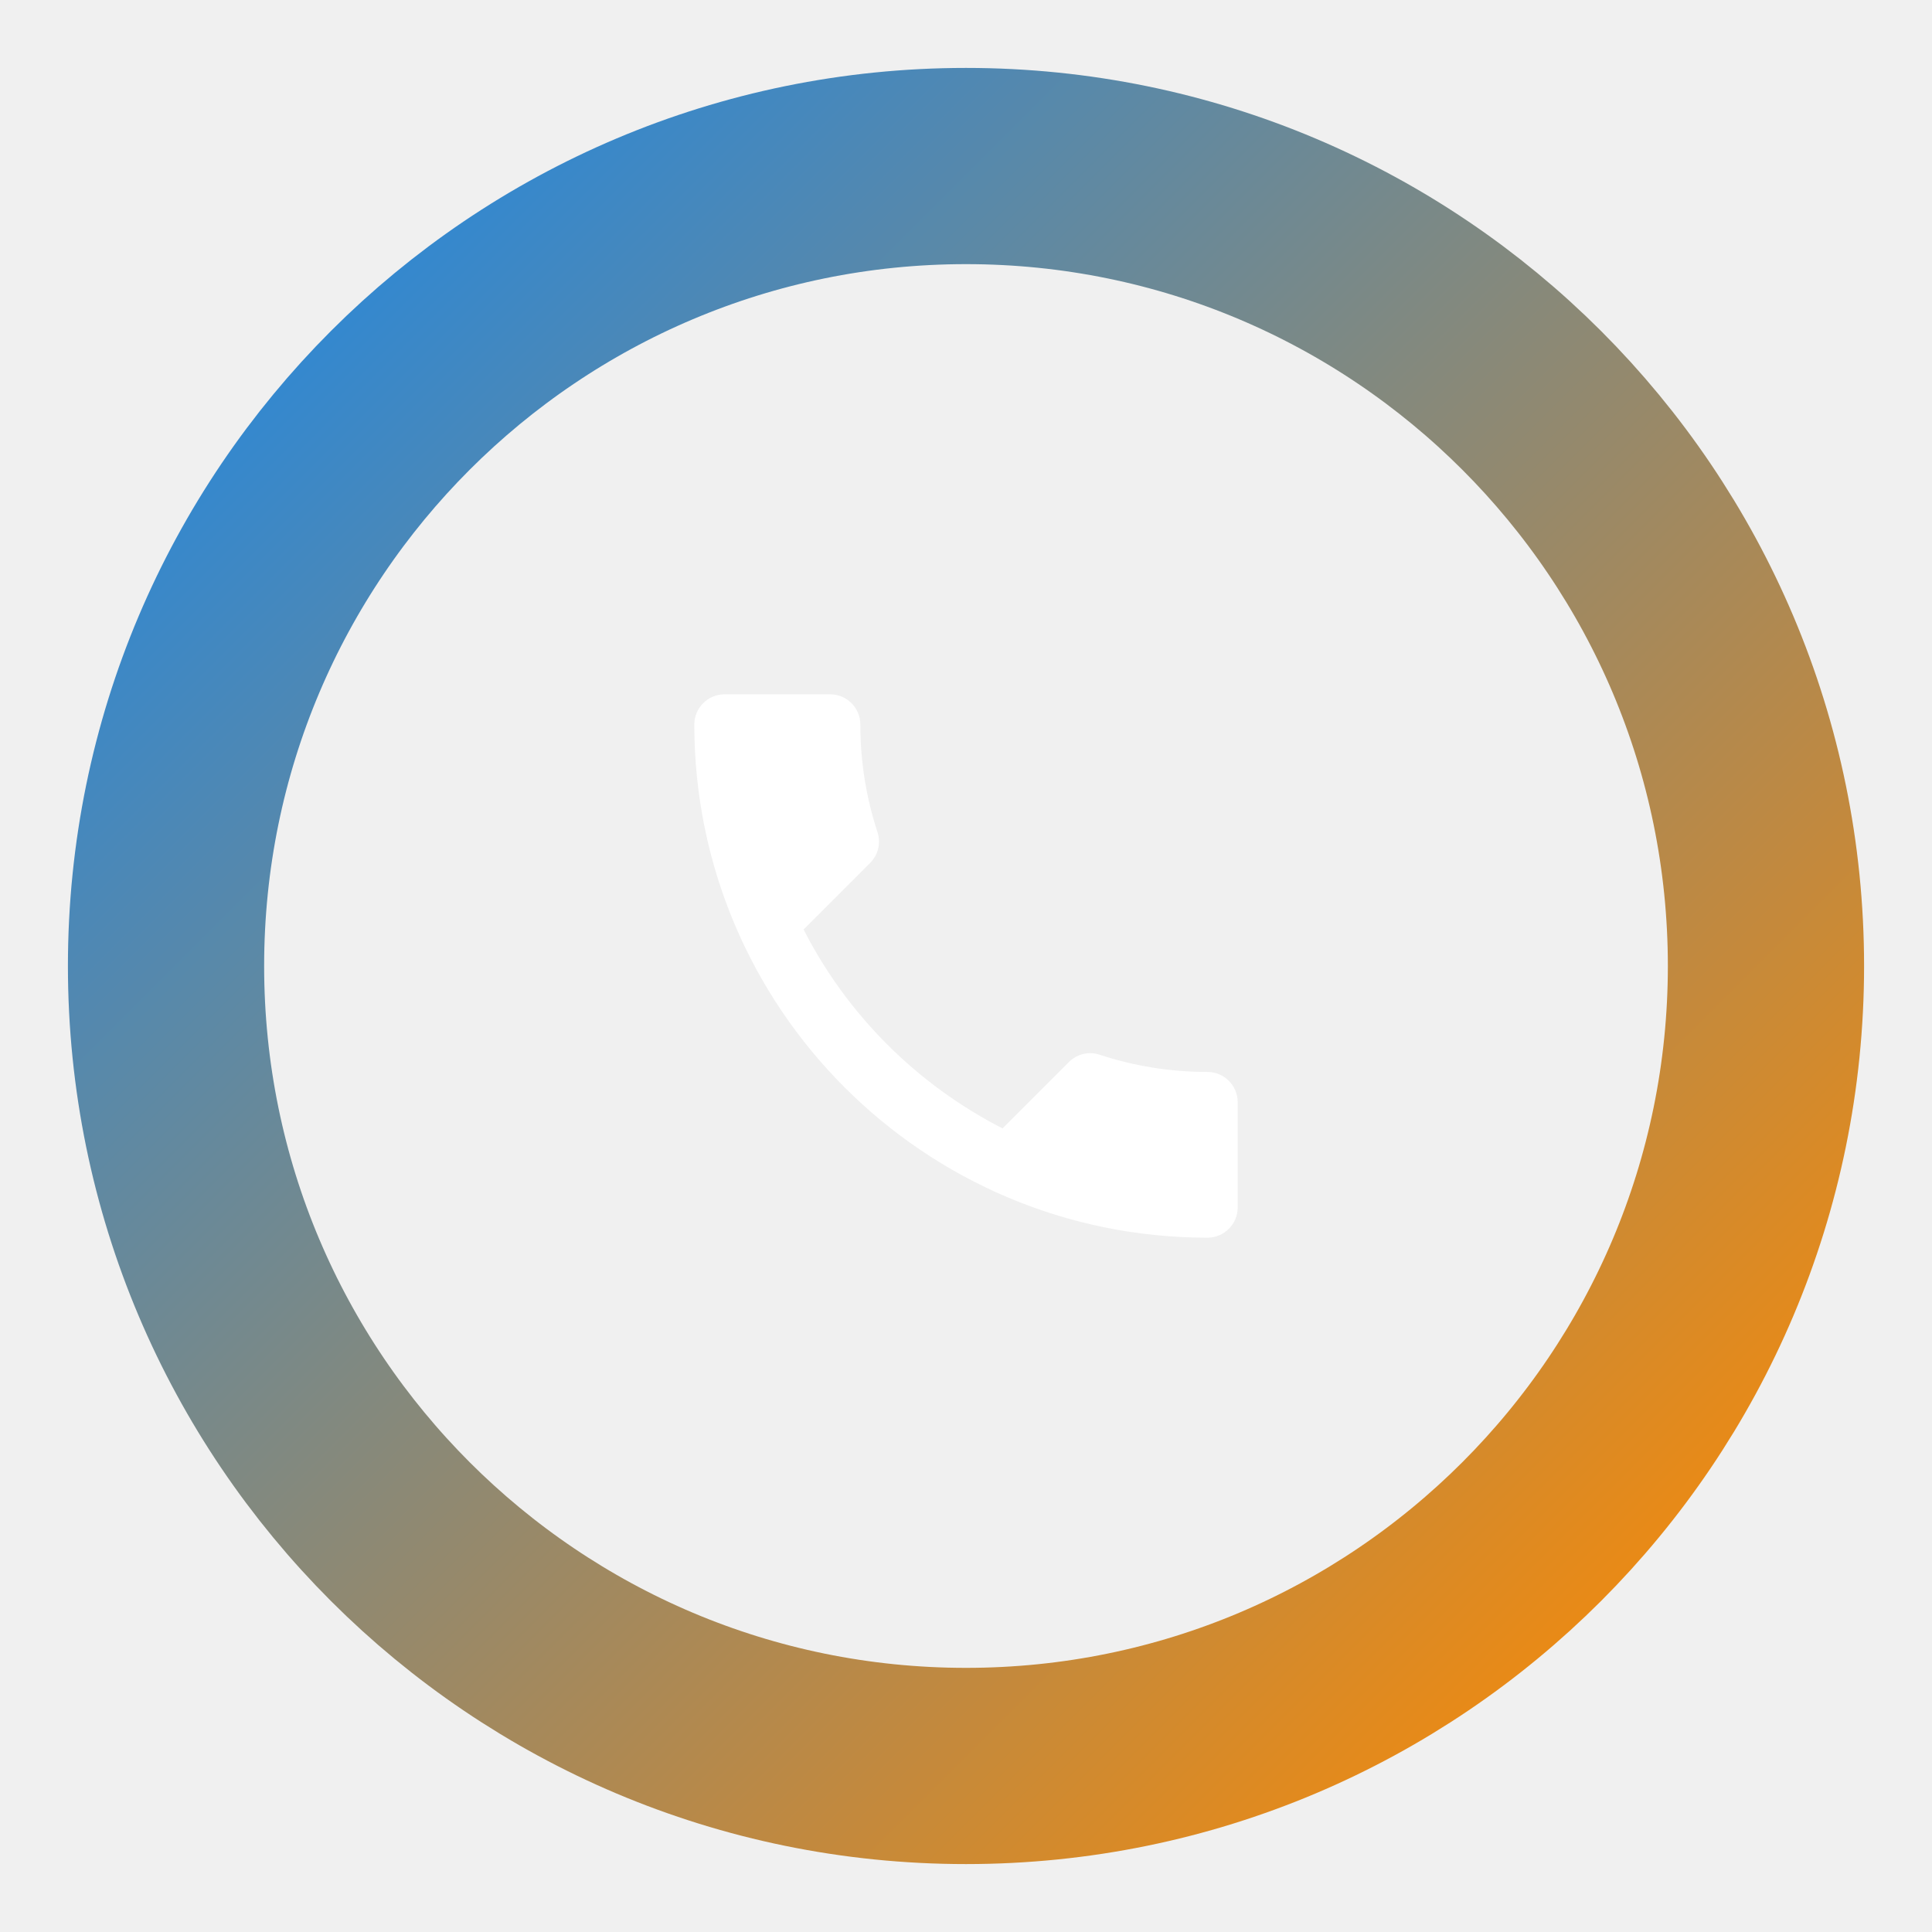
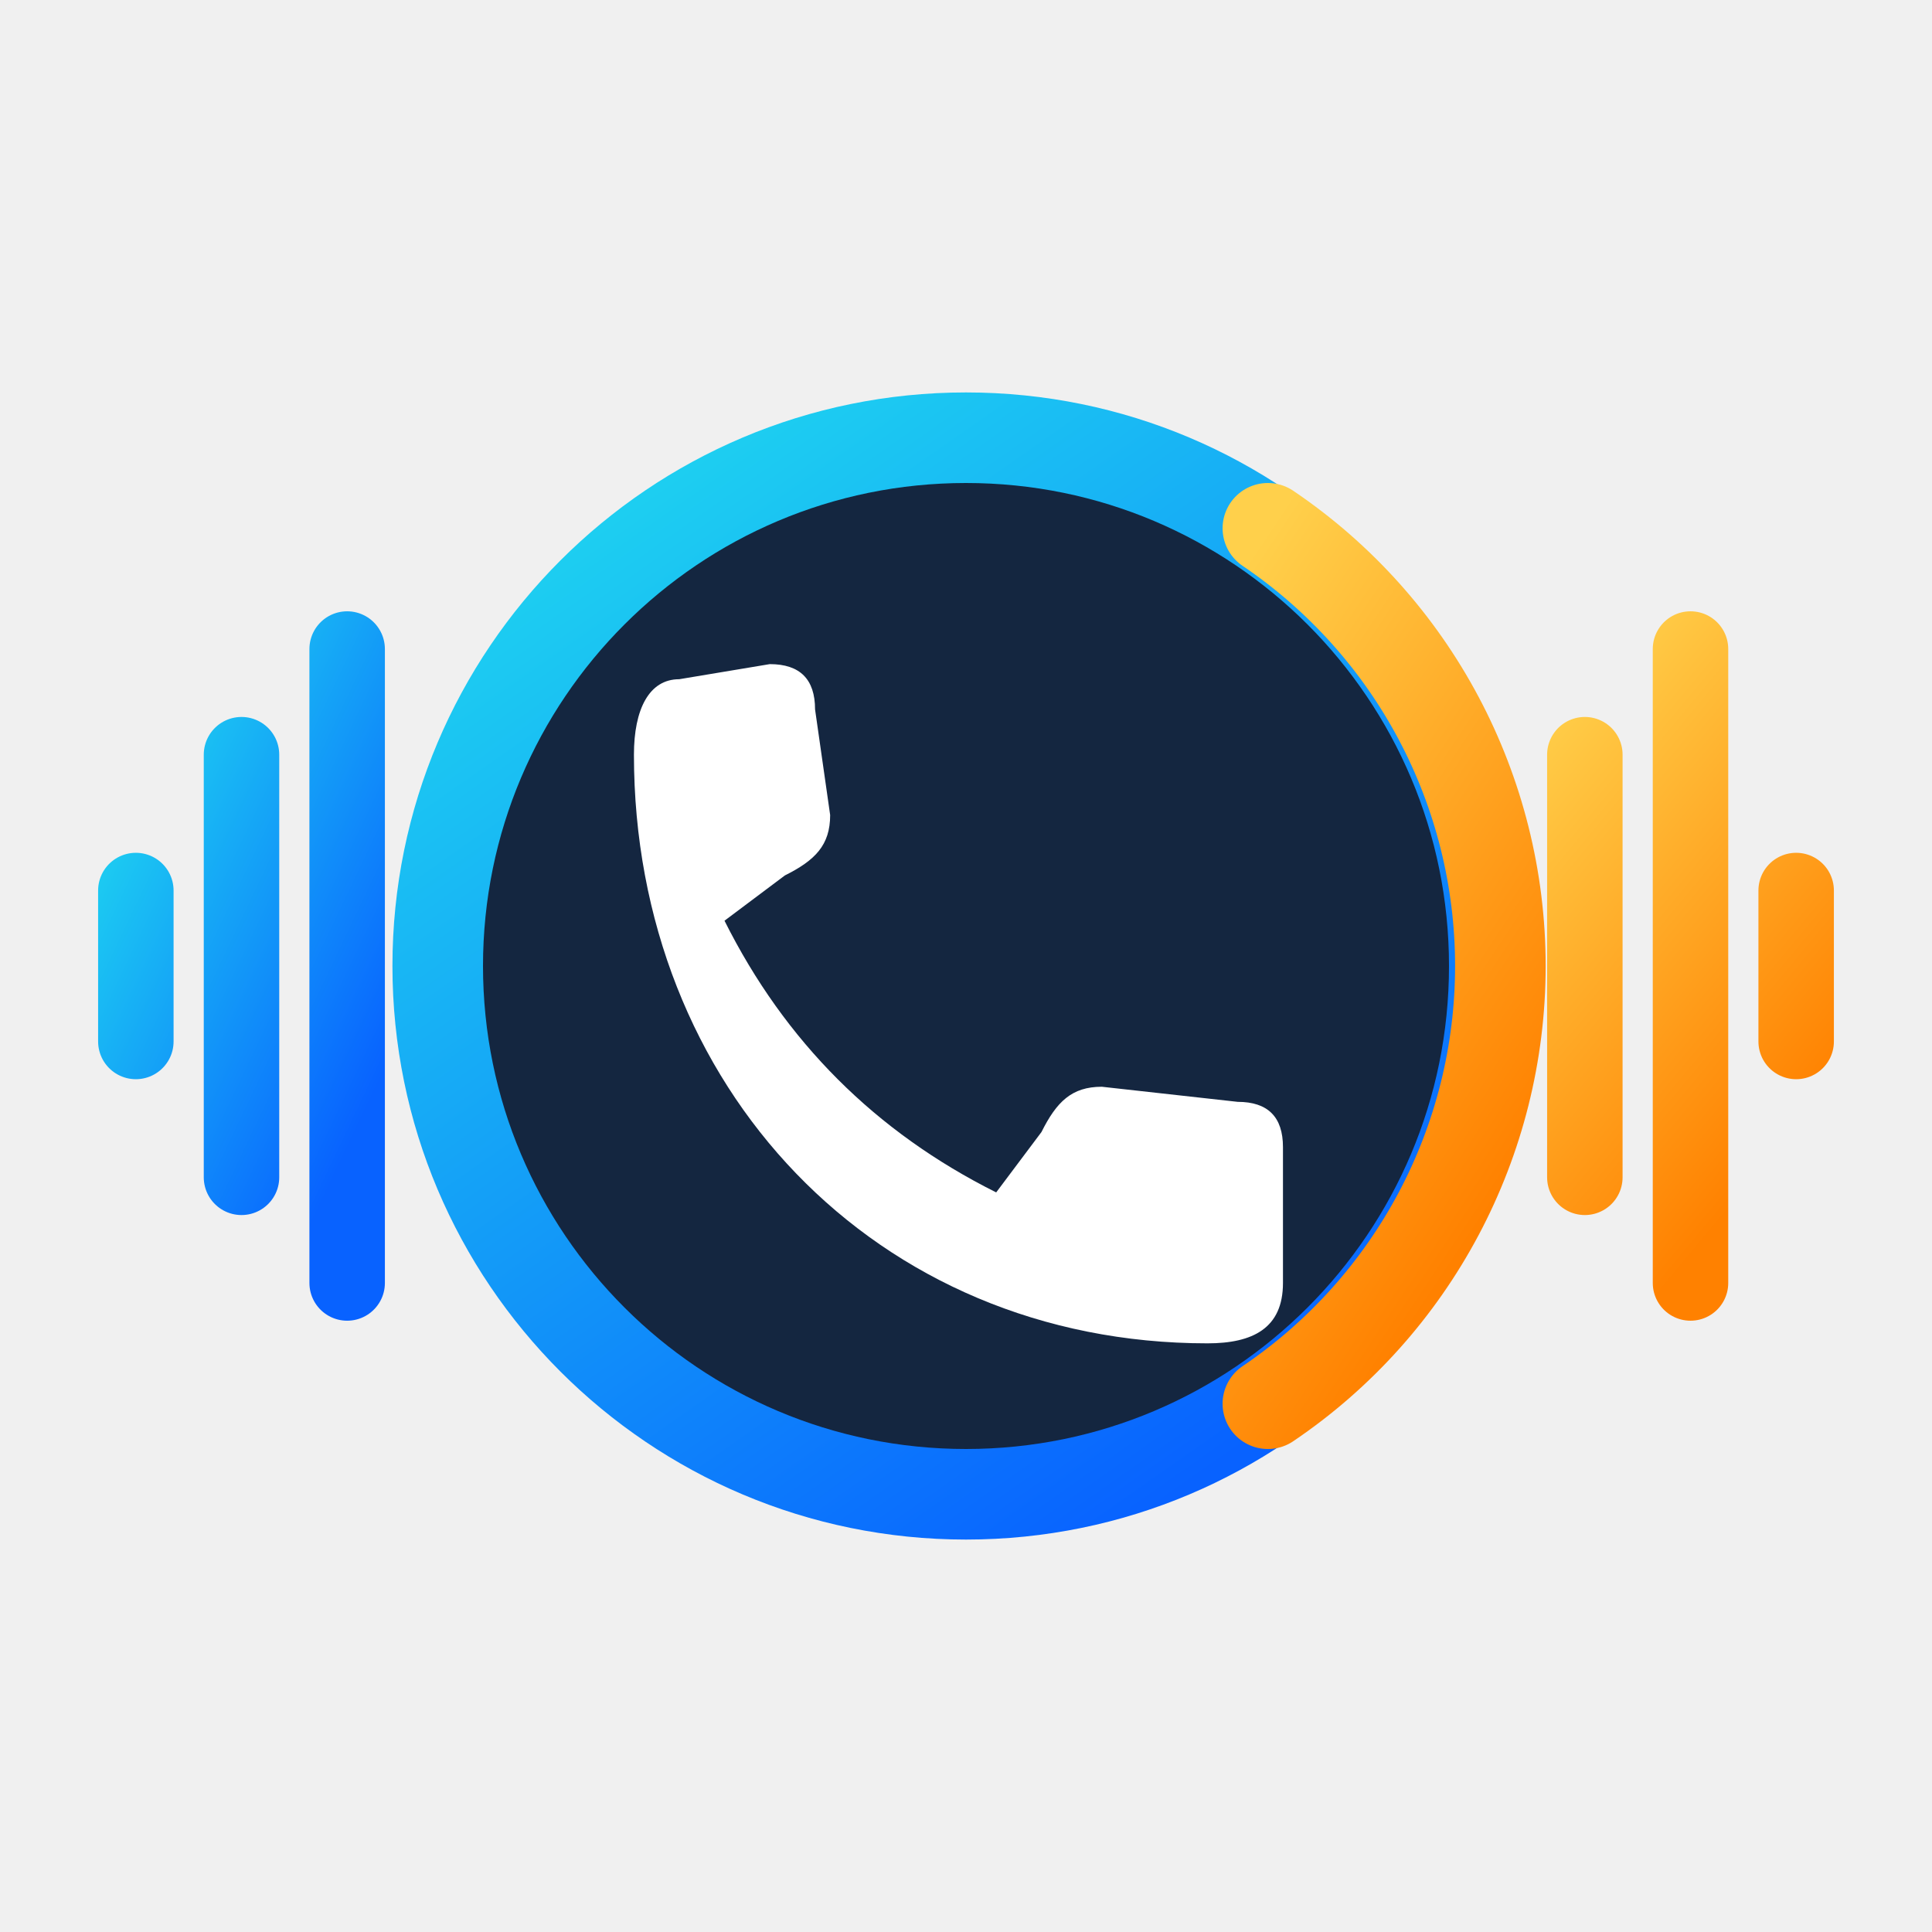
<svg xmlns="http://www.w3.org/2000/svg" viewBox="0 0 64 64" width="64" height="64">
  <defs>
-     <linearGradient id="mtring" x1="0" y1="0" x2="1" y2="1">
-       <stop offset="0" stop-color="#1E88E5" />
-       <stop offset="1" stop-color="#FF8A00" />
+     <linearGradient id="blue" x1="0" y1="0" x2="0.7" y2="1">
+       <stop stop-color="#20deef" />
+       <stop offset="1" stop-color="#0862ff" />
+     </linearGradient>
+     <linearGradient id="orange" x1="0" y1="0" x2="0.4" y2="1">
+       <stop stop-color="#ffd04b" />
+       <stop offset="1" stop-color="#ff8100" />
    </linearGradient>
  </defs>
-   <circle cx="32" cy="32" r="26.5" fill="none" stroke="url(#mtring)" stroke-width="6.5" />
-   <g transform="translate(20,20) scale(1)">
-     <path fill="#FFFFFF" d="M6.62 10.79c1.44 2.83 3.76 5.14 6.59 6.59l2.2-2.2c.27-.27.67-.36 1.02-.24 1.12.37 2.33.57 3.57.57.55 0 1 .45 1 1V20c0 .55-.45 1-1 1-9.39 0-17-7.61-17-17 0-.55.45-1 1-1h3.5c.55 0 1 .45 1 1 0 1.25.2 2.45.57 3.57.11.35.03.74-.25 1.02l-2.2 2.2z" />
+   <g transform="translate(3 10) scale(.5)" fill="none" stroke-linecap="round">
+     <circle cx="58" cy="44" r="35" stroke="url(#blue)" stroke-width="6" fill="#142640" />
+     <path d="M78 15 A35 35 0 0 1 78 73" stroke="url(#orange)" stroke-width="6" />
+     <path d="M3 39v10 M10 30v28 M17 23v42" stroke="url(#blue)" stroke-width="5" />
+     <path d="M99 30v28 M106 23v42 M113 39v10" stroke="url(#orange)" stroke-width="5" />
+     <path d="M39 25c-2 0-3 2-3 5 0 22 16 39 38 39 3 0 5-1 5-4v-9c0-2-1-3-3-3l-9-1c-2 0-3 1-4 3l-3 4c-8-4-14-10-18-18l4-3c2-1 3-2 3-4l-1-7c0-2-1-3-3-3z" fill="#ffffff" />
  </g>
</svg>
